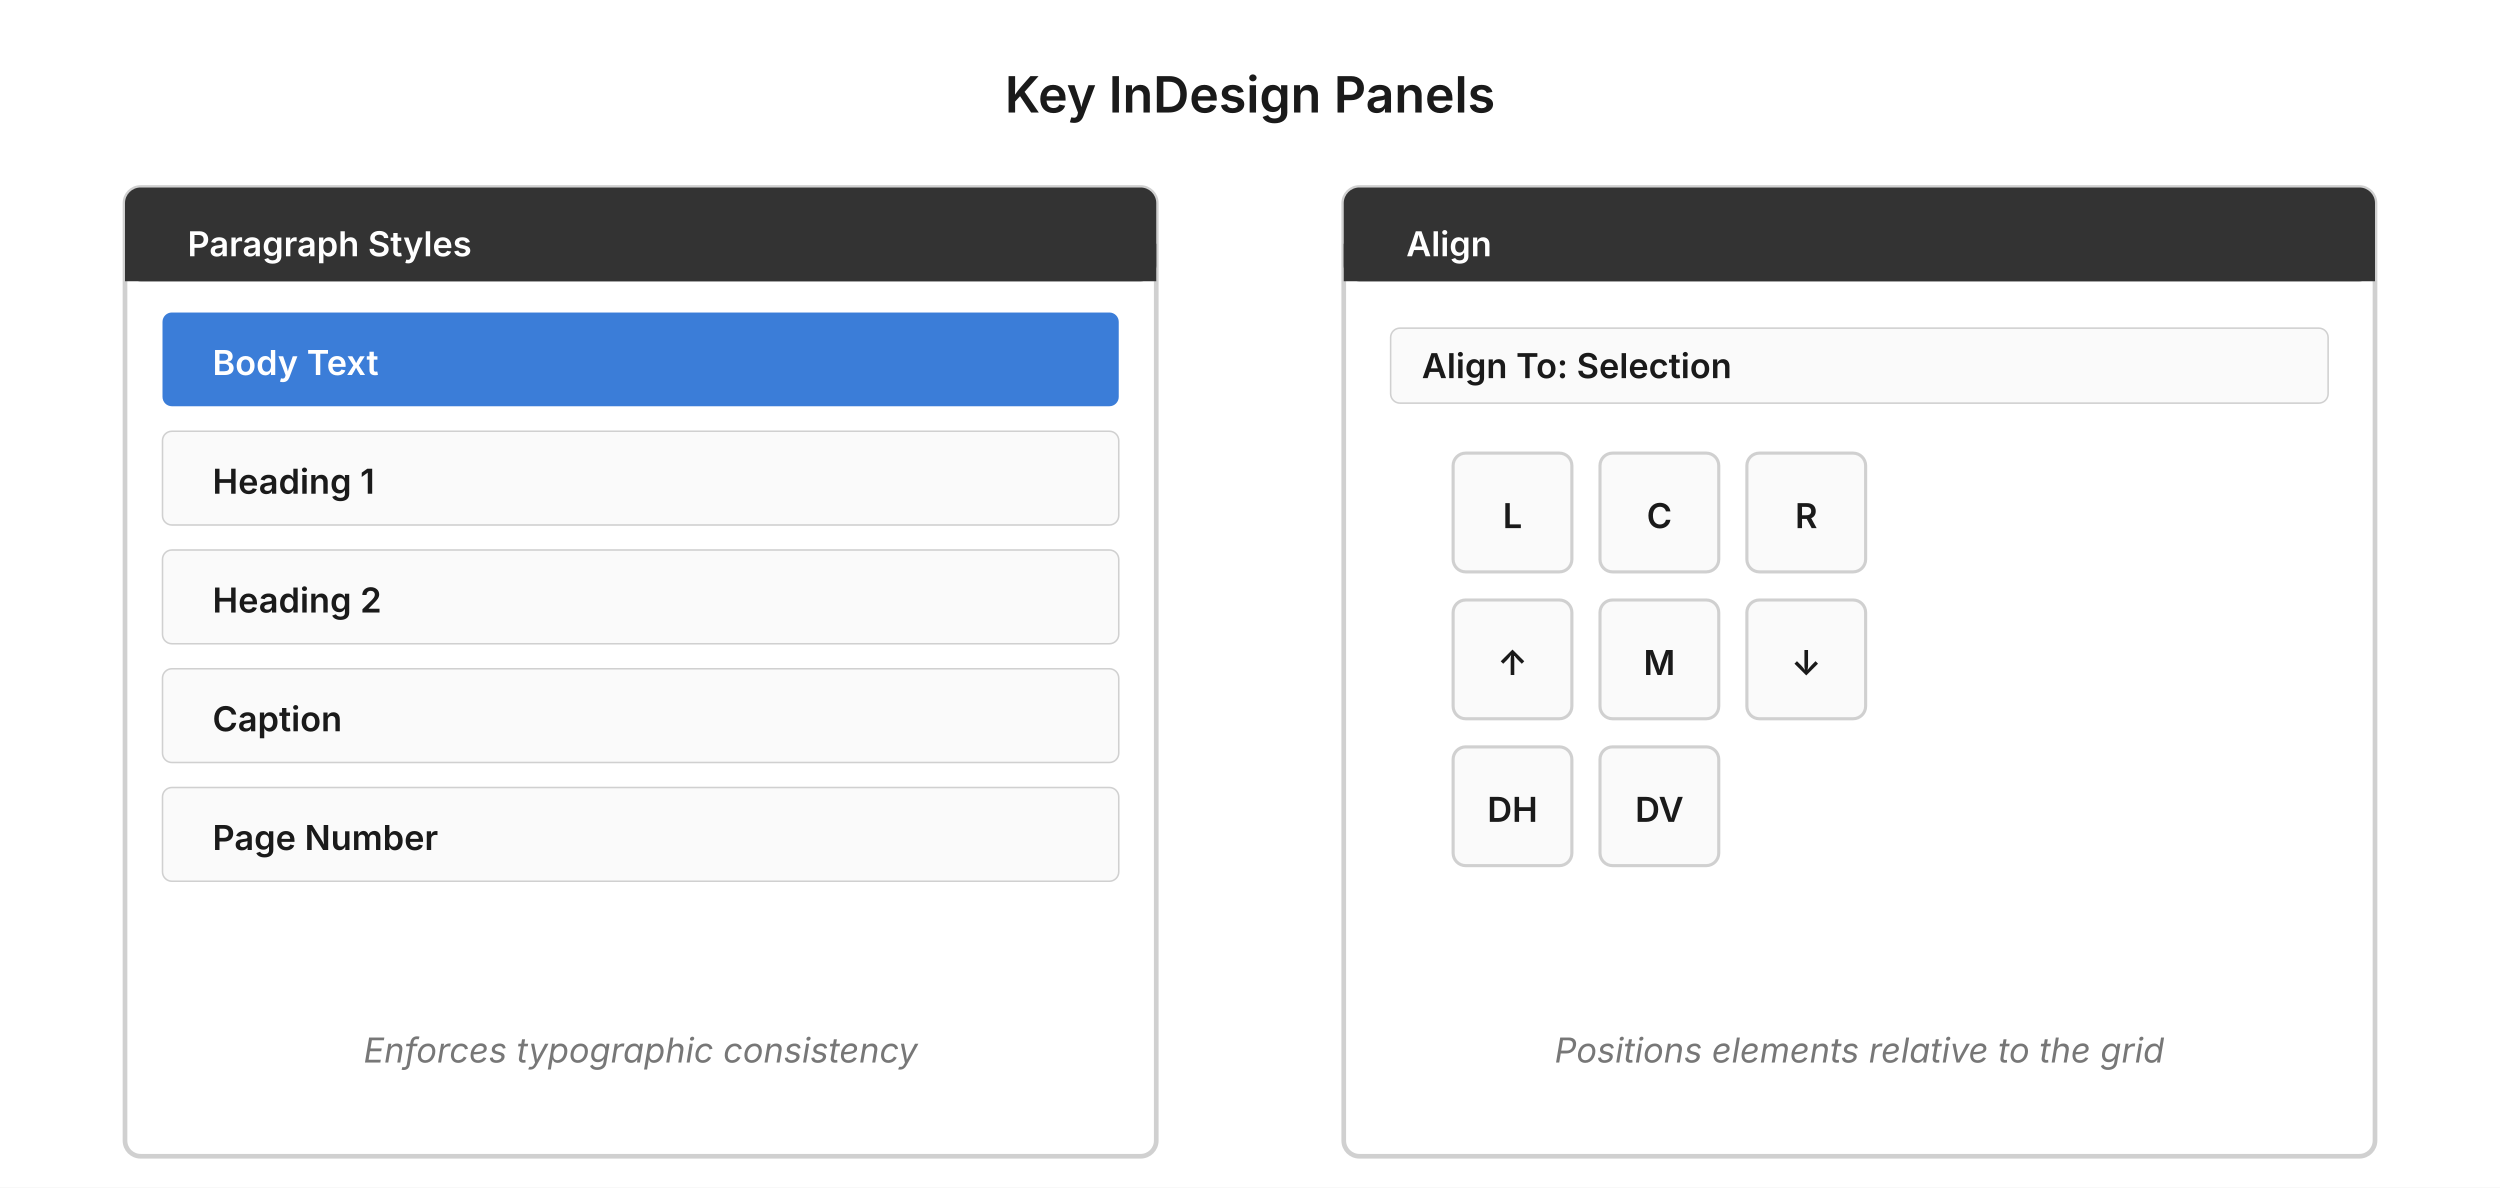
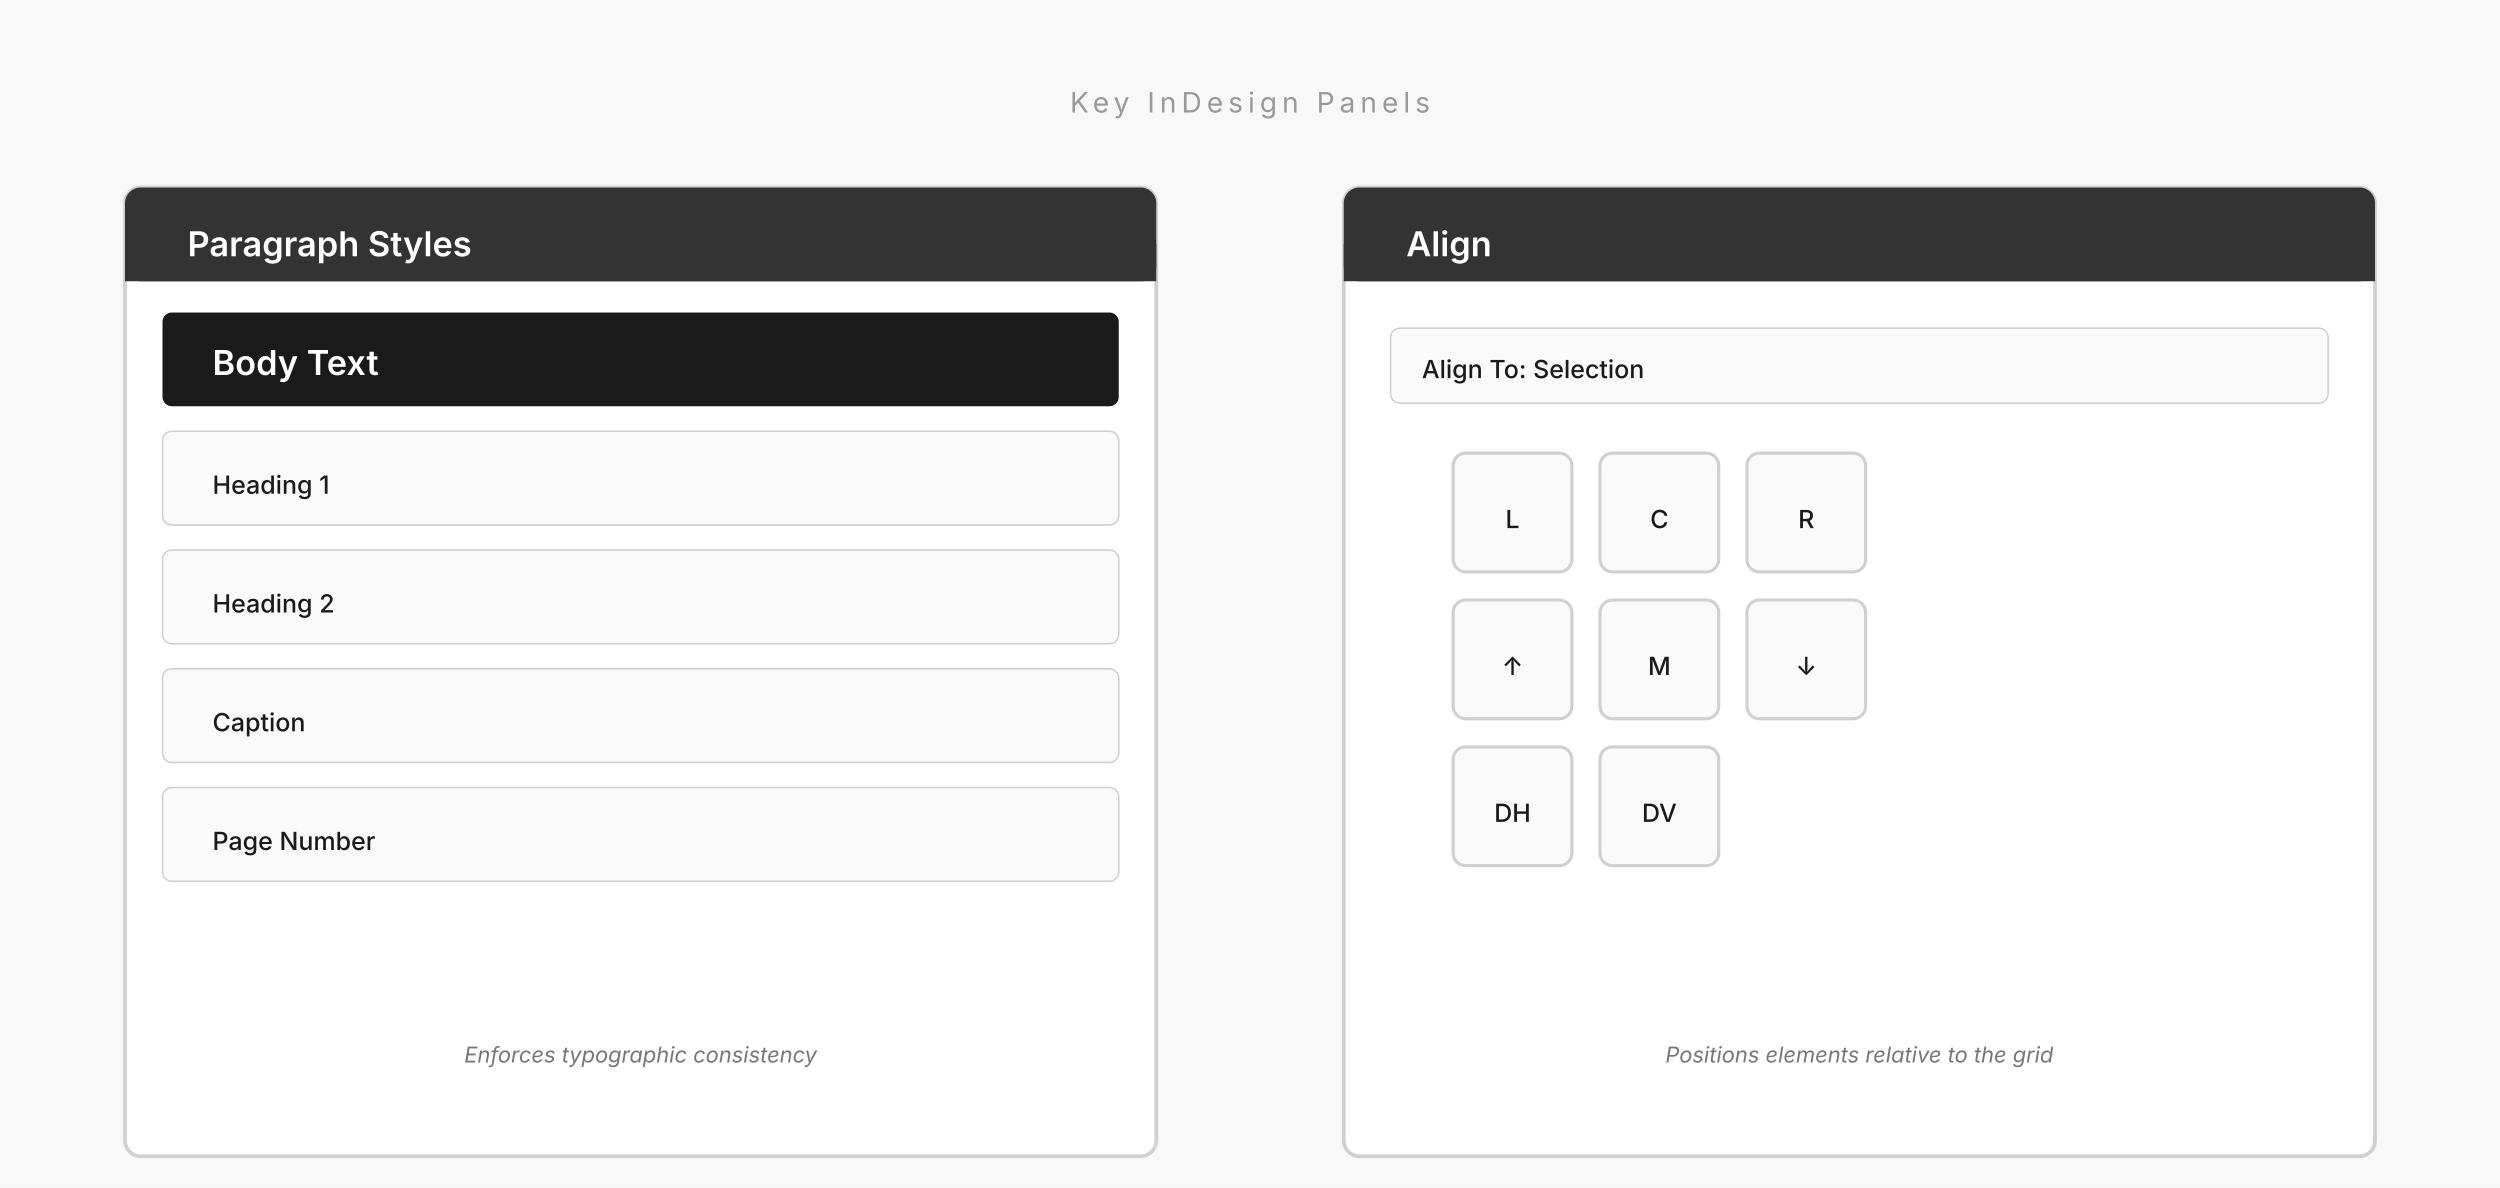
- <svg xmlns="http://www.w3.org/2000/svg" viewBox="0 0 800 380" font-family="'Circular Std','Inter','Helvetica Neue',Arial,sans-serif">
+ <svg xmlns="http://www.w3.org/2000/svg" viewBox="0 0 800 380" font-family="Inter, -apple-system, system-ui, sans-serif">
  <defs>
    <style>
-       text { fill: #333; }
-       .label { font-size: 11px; fill: #777; }
-       .label-bold { font-size: 11px; fill: #1A1A1A; font-weight: 600; }
-       .title { font-size: 16px; fill: #1A1A1A; font-weight: 600; }
+       text { fill: #333; font-family: Inter, -apple-system, system-ui, sans-serif; }
+       .label { font-size: 7px; fill: #777; }
+       .label-bold { font-size: 8px; fill: #1A1A1A; font-weight: 500; }
+       .title { font-size: 9px; fill: #999; font-weight: 400; letter-spacing: 1.6px; text-transform: uppercase; }
      .subtitle { font-size: 11px; fill: #999; letter-spacing: 2px; text-transform: uppercase; }
-       .grid-col { stroke: #3B7DD8; stroke-width: 0.75; stroke-dasharray: 4,3; }
-       .grid-row { stroke: #E85D3A; stroke-width: 0.75; stroke-dasharray: 4,3; }
-       .margin-line { stroke: #BBB; stroke-width: 1; stroke-dasharray: 6,4; }
-       .page-border { fill: #FAFAFA; stroke: #D0D0D0; stroke-width: 1.5; }
+       .grid-col { stroke: #1a1a1a; stroke-width: 1.2; stroke-dasharray: 4,3; }
+       .grid-row { stroke: #E85D3A; stroke-width: 1.2; stroke-dasharray: 4,3; }
+       .margin-line { stroke: #BBB; stroke-width: 1.2; stroke-dasharray: 6,4; }
+       .page-border { fill: #FAFAFA; stroke: #D0D0D0; stroke-width: 1.2; }
      .module-fill { fill: #F0F4FA; stroke: none; }
      .callout-line { stroke: #333; stroke-width: 0.75; }
      .callout-dot { fill: #333; }
      .dim-line { stroke: #BBB; stroke-width: 0.75; }
-       .accent-blue { fill: #3B7DD8; }
+       .accent-blue { fill: #1a1a1a; }
      .accent-red { fill: #E85D3A; }
      .white-text { font-size: 11px; fill: #FFF; font-weight: 600; }
    </style>
  </defs>
-   <rect width="800" height="380" fill="white" />
+   <rect width="800" height="380" fill="#f8f8f8" />
  <text x="400" y="36" text-anchor="middle" class="title">Key InDesign Panels</text>
-   <rect x="40" y="60" width="330" height="310" fill="white" stroke="#D0D0D0" stroke-width="1.5" rx="5" />
+   <rect x="40" y="60" width="330" height="310" fill="white" stroke="#D0D0D0" stroke-width="1.2" rx="5" />
  <rect x="40" y="60" width="330" height="30" fill="#333" rx="5" />
  <rect x="40" y="78" width="330" height="12" fill="#333" />
  <text x="60" y="82" class="white-text">Paragraph Styles</text>
-   <rect x="52" y="100" width="306" height="30" fill="#3B7DD8" rx="3" />
+   <rect x="52" y="100" width="306" height="30" fill="#1a1a1a" rx="3" />
  <text x="68" y="120" class="white-text">Body Text</text>
  <rect x="52" y="138" width="306" height="30" fill="#FAFAFA" stroke="#D0D0D0" stroke-width="0.5" rx="3" />
  <text x="68" y="158" class="label-bold">Heading 1</text>
  <rect x="52" y="176" width="306" height="30" fill="#FAFAFA" stroke="#D0D0D0" stroke-width="0.5" rx="3" />
  <text x="68" y="196" class="label-bold">Heading 2</text>
  <rect x="52" y="214" width="306" height="30" fill="#FAFAFA" stroke="#D0D0D0" stroke-width="0.5" rx="3" />
  <text x="68" y="234" class="label-bold">Caption</text>
  <rect x="52" y="252" width="306" height="30" fill="#FAFAFA" stroke="#D0D0D0" stroke-width="0.5" rx="3" />
  <text x="68" y="272" class="label-bold">Page Number</text>
  <text x="205" y="340" text-anchor="middle" class="label" font-style="italic">Enforces typographic consistency</text>
-   <rect x="430" y="60" width="330" height="310" fill="white" stroke="#D0D0D0" stroke-width="1.5" rx="5" />
+   <rect x="430" y="60" width="330" height="310" fill="white" stroke="#D0D0D0" stroke-width="1.2" rx="5" />
  <rect x="430" y="60" width="330" height="30" fill="#333" rx="5" />
  <rect x="430" y="78" width="330" height="12" fill="#333" />
  <text x="450" y="82" class="white-text">Align</text>
  <rect x="445" y="105" width="300" height="24" fill="#FAFAFA" stroke="#D0D0D0" stroke-width="0.5" rx="3" />
  <text x="455" y="121" class="label-bold">Align To: Selection</text>
  <rect x="465" y="145" width="38" height="38" fill="#FAFAFA" stroke="#D0D0D0" rx="4" />
  <text x="484" y="169" text-anchor="middle" class="label-bold">L</text>
  <rect x="512" y="145" width="38" height="38" fill="#FAFAFA" stroke="#D0D0D0" rx="4" />
  <text x="531" y="169" text-anchor="middle" class="label-bold">C</text>
  <rect x="559" y="145" width="38" height="38" fill="#FAFAFA" stroke="#D0D0D0" rx="4" />
  <text x="578" y="169" text-anchor="middle" class="label-bold">R</text>
  <rect x="465" y="192" width="38" height="38" fill="#FAFAFA" stroke="#D0D0D0" rx="4" />
  <text x="484" y="216" text-anchor="middle" class="label-bold">↑</text>
  <rect x="512" y="192" width="38" height="38" fill="#FAFAFA" stroke="#D0D0D0" rx="4" />
  <text x="531" y="216" text-anchor="middle" class="label-bold">M</text>
  <rect x="559" y="192" width="38" height="38" fill="#FAFAFA" stroke="#D0D0D0" rx="4" />
  <text x="578" y="216" text-anchor="middle" class="label-bold">↓</text>
  <rect x="465" y="239" width="38" height="38" fill="#FAFAFA" stroke="#D0D0D0" rx="4" />
  <text x="484" y="263" text-anchor="middle" class="label-bold">DH</text>
  <rect x="512" y="239" width="38" height="38" fill="#FAFAFA" stroke="#D0D0D0" rx="4" />
  <text x="531" y="263" text-anchor="middle" class="label-bold">DV</text>
  <text x="595" y="340" text-anchor="middle" class="label" font-style="italic">Positions elements relative to the grid</text>
</svg>
